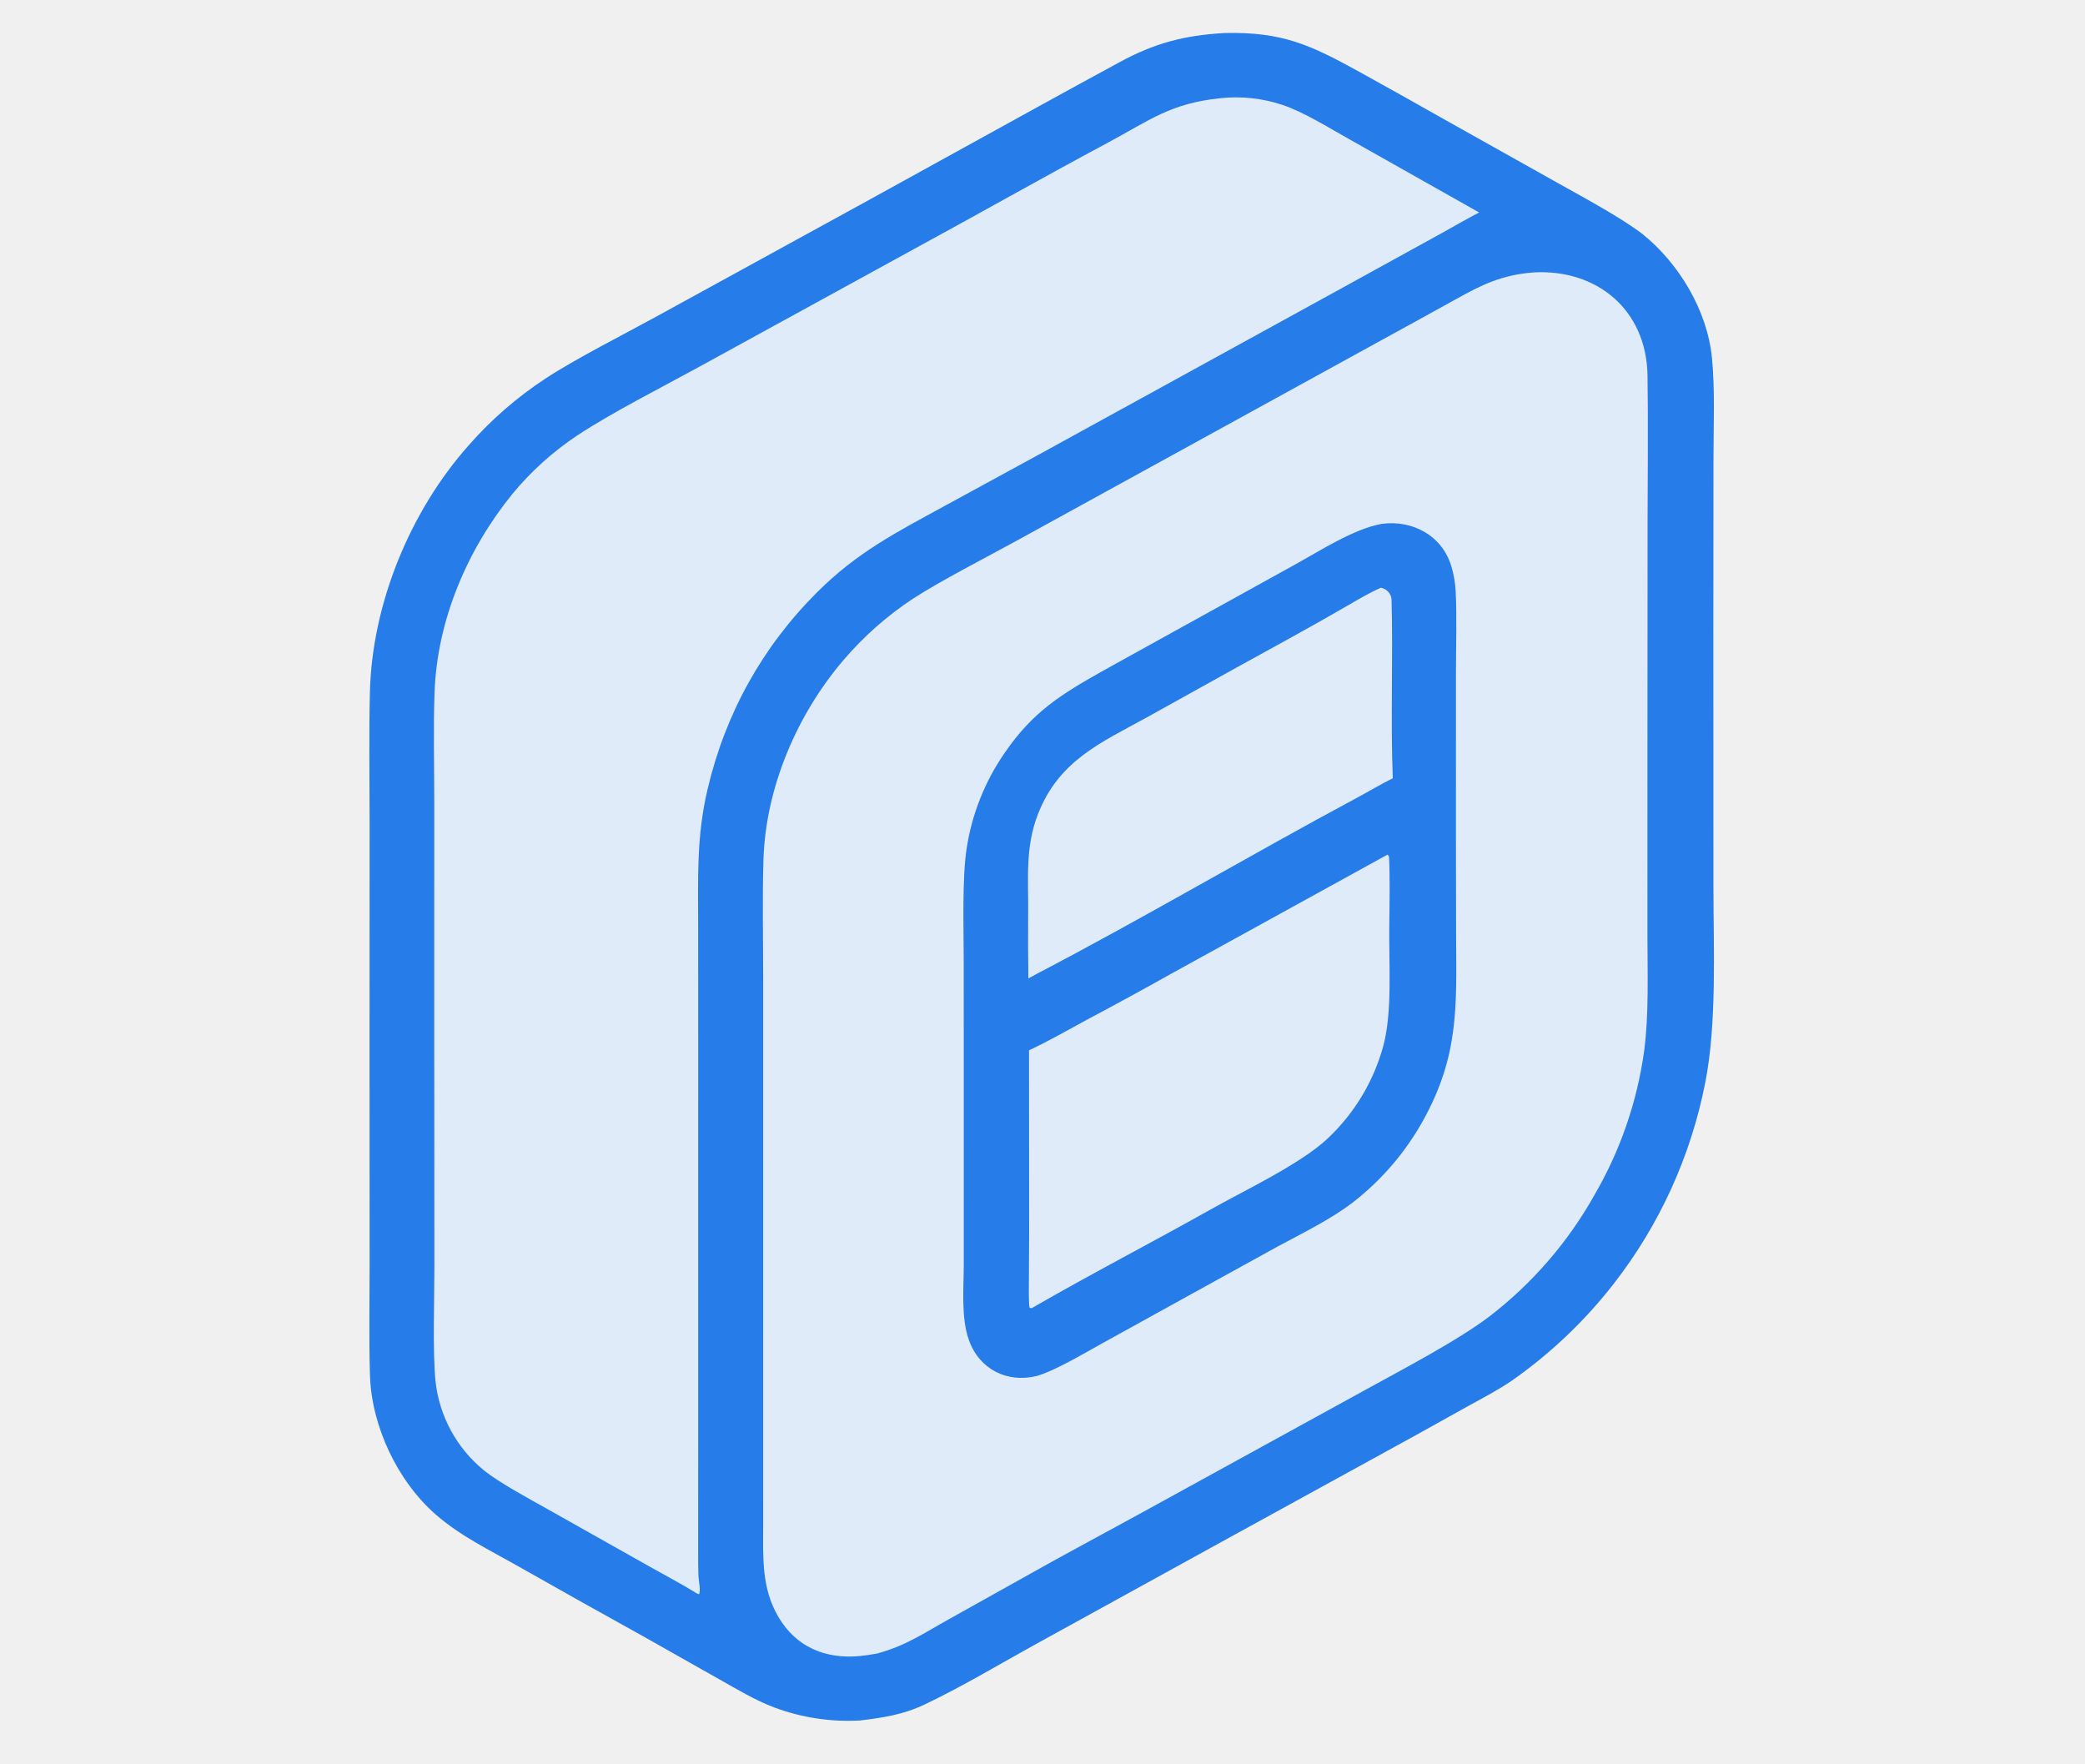
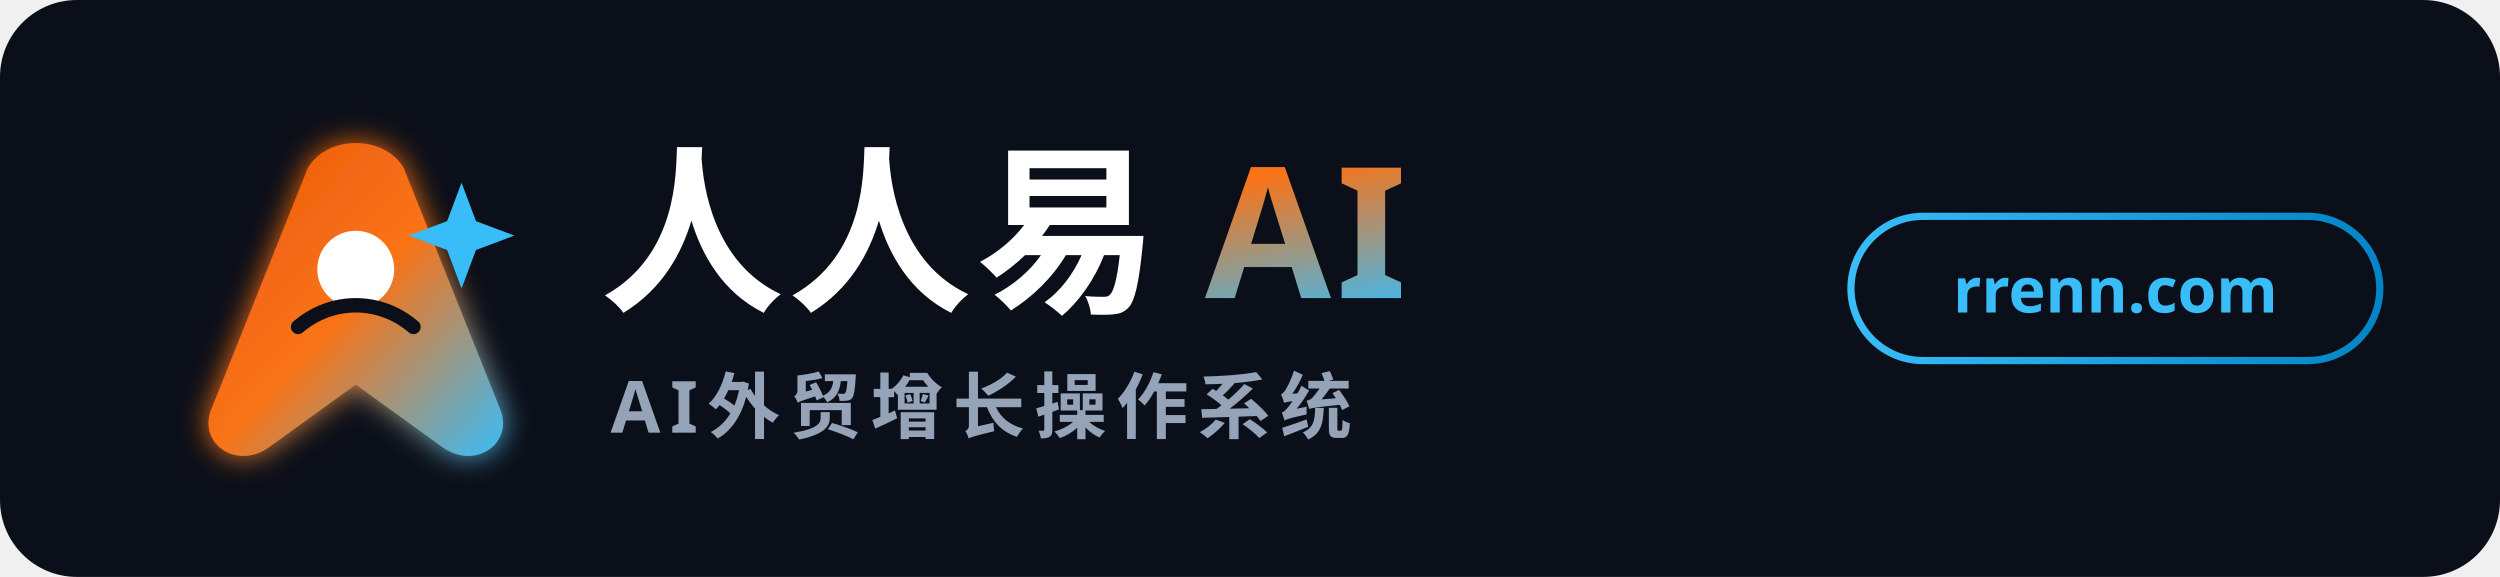
- <svg xmlns="http://www.w3.org/2000/svg" width="1024" height="866" viewBox="0 0 1024 866">
-   <path fill="#267CE8" transform="scale(1.22782 1.22837)" d="M489.706 13.207C513.1 12.643 524.37 18.034 544.172 28.965C554.812 34.836 565.417 40.769 575.987 46.764L623.161 73.191C633.304 78.88 648.205 86.856 656.949 93.526C671.572 105.278 682.878 124.059 684.772 142.967C686.008 155.312 685.416 169.689 685.393 182.229L685.338 250.826L685.372 355.084C685.386 379.657 686.782 409.077 682.106 432.796C676.384 462.128 663.833 489.701 645.471 513.279C633.909 528.118 620.199 541.15 604.793 551.945C599.457 555.614 592.954 559.009 587.227 562.165L566.349 573.782L490.325 615.505L413.405 657.834C399.048 665.782 384.576 674.467 369.744 681.506C361.213 685.555 353.186 686.736 343.986 687.847C332.319 688.503 320.643 686.73 309.696 682.642C302.173 679.825 294.507 675.213 287.459 671.242L257.212 654.164C240.589 644.968 224.014 635.685 207.487 626.316C195.999 619.8 184.133 614.106 174.269 605.49C159.003 592.157 148.609 570.188 147.986 549.859C147.55 535.622 147.847 520.109 147.85 505.672L147.819 420.403L147.85 329.093C147.849 311.72 147.537 293.949 147.964 276.627C148.835 241.274 164.137 204.197 187.556 177.955C196.521 167.737 206.83 158.783 218.202 151.337C230.128 143.488 249.672 133.624 262.396 126.64L347.136 80.189L415.637 42.439C426.276 36.541 437.001 30.77 447.666 24.943C461.784 17.231 473.721 14.131 489.706 13.207Z" />
-   <path fill="#DFEBF8" transform="scale(1.22782 1.22837)" d="M613.495 108.907C639.009 107.532 658.622 124.065 659.007 150.133C659.296 169.703 659.07 189.298 659.027 208.873L658.981 311.995L658.979 374.656C658.999 389.22 659.565 405.923 657.663 420.157C654.856 440.488 648.093 460.071 637.755 477.8C627.209 496.602 612.965 513.072 595.883 526.22C582.911 536.108 560.086 547.955 545.057 556.264L458.95 603.539C442.262 612.72 424.832 621.959 408.333 631.293L379.778 647.24C369.407 653.004 362.467 657.913 350.887 661.072C348.507 661.531 346.107 661.876 343.694 662.106C330.104 663.339 318.471 658.454 311.429 646.575C304.438 634.784 305.278 622.415 305.272 609.35L305.276 581.135L305.279 494.036L305.275 391.715C305.274 375.882 304.891 359.441 305.383 343.65C306.281 314.832 318.799 285.614 337.486 263.791C345.51 254.416 354.806 246.209 365.103 239.409C376.044 232.304 394.739 222.713 406.481 216.271L480.987 175.344L553.336 135.593C562.924 130.31 572.634 125.059 582.183 119.72C592.951 113.7 600.889 109.871 613.495 108.907Z" />
-   <path fill="#267CE8" transform="scale(1.22782 1.22837)" d="M552.617 209.449C565.11 207.756 577.011 214.204 580.608 226.634C581.546 229.836 582.105 233.137 582.272 236.469C582.785 245.918 582.378 259.542 582.378 269.236L582.37 332.988L582.442 374.561C582.631 402.737 583.481 422.16 569.367 447.751C562.379 460.393 552.917 471.497 541.545 480.402C532.899 487.216 520.709 493.139 510.906 498.439L474.59 518.454L440.699 537.17C433.771 541.003 422.024 548.001 414.837 550.08C402.908 553.084 391.698 547.444 387.562 535.75C384.356 526.684 385.506 515.189 385.506 505.527L385.503 457.709L385.489 384.03C385.478 371.4 384.815 351.092 386.661 339.194C388.761 325.465 393.966 312.396 401.878 300.981C413.272 284.362 424.519 277.582 441.566 267.97L473.202 250.472L517.941 225.743C528.235 220.087 541.263 211.555 552.617 209.449Z" />
-   <path fill="#DFEBF8" transform="scale(1.22782 1.22837)" d="M554.979 341.691C555.336 341.919 555.337 342.07 555.594 342.494C556.042 350.455 555.806 362.581 555.705 370.915C555.529 385.446 556.982 404.382 553.345 418.079C549.45 432.427 541.606 445.394 530.705 455.504C519.85 465.527 497.742 475.964 484.069 483.644C460.488 496.888 436.159 509.447 412.706 522.991L411.812 522.863C411.407 520.181 411.547 514.367 411.563 511.472L411.658 492.343L411.61 419.915C419.924 415.981 426.783 412.012 434.772 407.687C446.115 401.668 457.389 395.518 468.59 389.239L554.979 341.691Z" />
-   <path fill="#DFEBF8" transform="scale(1.22782 1.22837)" d="M552.331 234.96C554.485 235.301 556.551 237.371 556.614 239.633C557.281 263.444 556.174 287.348 557.115 311.166C552.421 313.443 547.786 316.269 543.172 318.742C500.165 341.793 457.862 366.802 414.633 389.386L411.35 391.177C411.218 382.756 411.206 373.815 411.267 365.434C411.442 351.358 409.942 338.875 415.225 325.394C423.561 304.124 440.103 297.043 458.571 286.899L494.563 266.917C509.559 258.614 524.638 250.506 539.452 241.88C543.628 239.448 547.927 236.939 552.331 234.96Z" />
-   <path fill="#DFEBF8" transform="scale(1.22782 1.22837)" d="M488.102 39.261C496.474 38.36 504.941 39.268 512.931 41.925C521.728 44.883 531.398 51.039 539.748 55.679L591.66 84.951C586.978 87.327 581.602 90.517 576.905 93.08L537.206 114.931L416.066 181.45L377.926 202.235C358.394 212.908 342.907 220.761 326.811 236.812C304.868 258.696 290.149 285.333 283.042 315.474C278.522 334.641 279.262 351.024 279.267 370.329L279.289 415.328L279.281 566.374L279.27 620.635C279.272 623.769 279.266 626.886 279.365 630.019C279.422 631.805 280.411 636.017 279.563 637.418L278.661 636.993C273.11 633.535 265.688 629.62 259.852 626.32L219.561 603.651C211.953 599.35 199.869 592.943 193.469 587.758C182.647 578.907 175.732 566.162 174.212 552.264C173.026 540.881 173.765 518.934 173.753 506.814L173.698 417.79L173.706 320.735C173.715 306.328 173.307 291.177 173.817 276.838C174.844 247.95 186.862 219.785 204.924 197.517C212.379 188.485 221.121 180.598 230.871 174.11C244.429 165.13 265.192 154.596 280.057 146.445L364.951 99.919C391.081 85.731 416.953 71.063 443.173 57.026C459.988 48.024 468.061 41.37 488.102 39.261Z" />
+ <svg xmlns="http://www.w3.org/2000/svg" viewBox="0 0 520 120" width="520" height="120">
+   <defs>
+     <linearGradient id="renGradient" x1="0%" y1="0%" x2="100%" y2="100%">
+       <stop offset="0%" stop-color="#EA580C" />
+       <stop offset="50%" stop-color="#F97316" />
+       <stop offset="100%" stop-color="#38BDF8" />
+     </linearGradient>
+     <linearGradient id="cyanGradient" x1="0%" y1="0%" x2="100%" y2="0%">
+       <stop offset="0%" stop-color="#38BDF8" />
+       <stop offset="100%" stop-color="#0284C7" />
+     </linearGradient>
+     <filter id="glow" x="-20%" y="-20%" width="140%" height="140%">
+       <feGaussianBlur stdDeviation="3" result="blur" />
+       <feComposite in="SourceGraphic" in2="blur" operator="over" />
+     </filter>
+   </defs>
+   <rect width="520" height="120" rx="16" fill="#0B0F19" />
+   <g transform="translate(24, 20)">
+     <path d="M 20 65 L 40 15 C 44 8, 56 8, 60 15 L 80 65 C 83 72, 75 78, 68 73 L 50 60 L 32 73 C 25 78, 17 72, 20 65 Z" fill="url(#renGradient)" filter="url(#glow)" />
+     <circle cx="50" cy="36" r="8" fill="#FFFFFF" />
+     <path d="M 38 48 C 45 42, 55 42, 62 48" stroke="#0B0F19" stroke-width="3" stroke-linecap="round" fill="none" />
+     <polygon points="72,18 75,26 83,29 75,32 72,40 69,32 61,29 69,26" fill="#38BDF8" />
+   </g>
+   <text x="125" y="62" font-family="'PingFang SC', 'Microsoft YaHei', sans-serif" font-weight="900" font-size="38" fill="#FFFFFF" letter-spacing="1">人人易 <tspan fill="url(#renGradient)">AI</tspan>
+   </text>
+   <text x="127" y="90" font-family="'PingFang SC', 'Microsoft YaHei', sans-serif" font-weight="600" font-size="15" fill="#94A3B8" letter-spacing="2">AI外贸增长操作系统</text>
+   <g transform="translate(385, 45)">
+     <rect width="110" height="30" rx="15" fill="none" stroke="url(#cyanGradient)" stroke-width="1.5" />
+     <text x="55" y="20" font-family="sans-serif" font-weight="700" font-size="13" fill="#38BDF8" text-anchor="middle">rrenn.com</text>
+   </g>
</svg>
